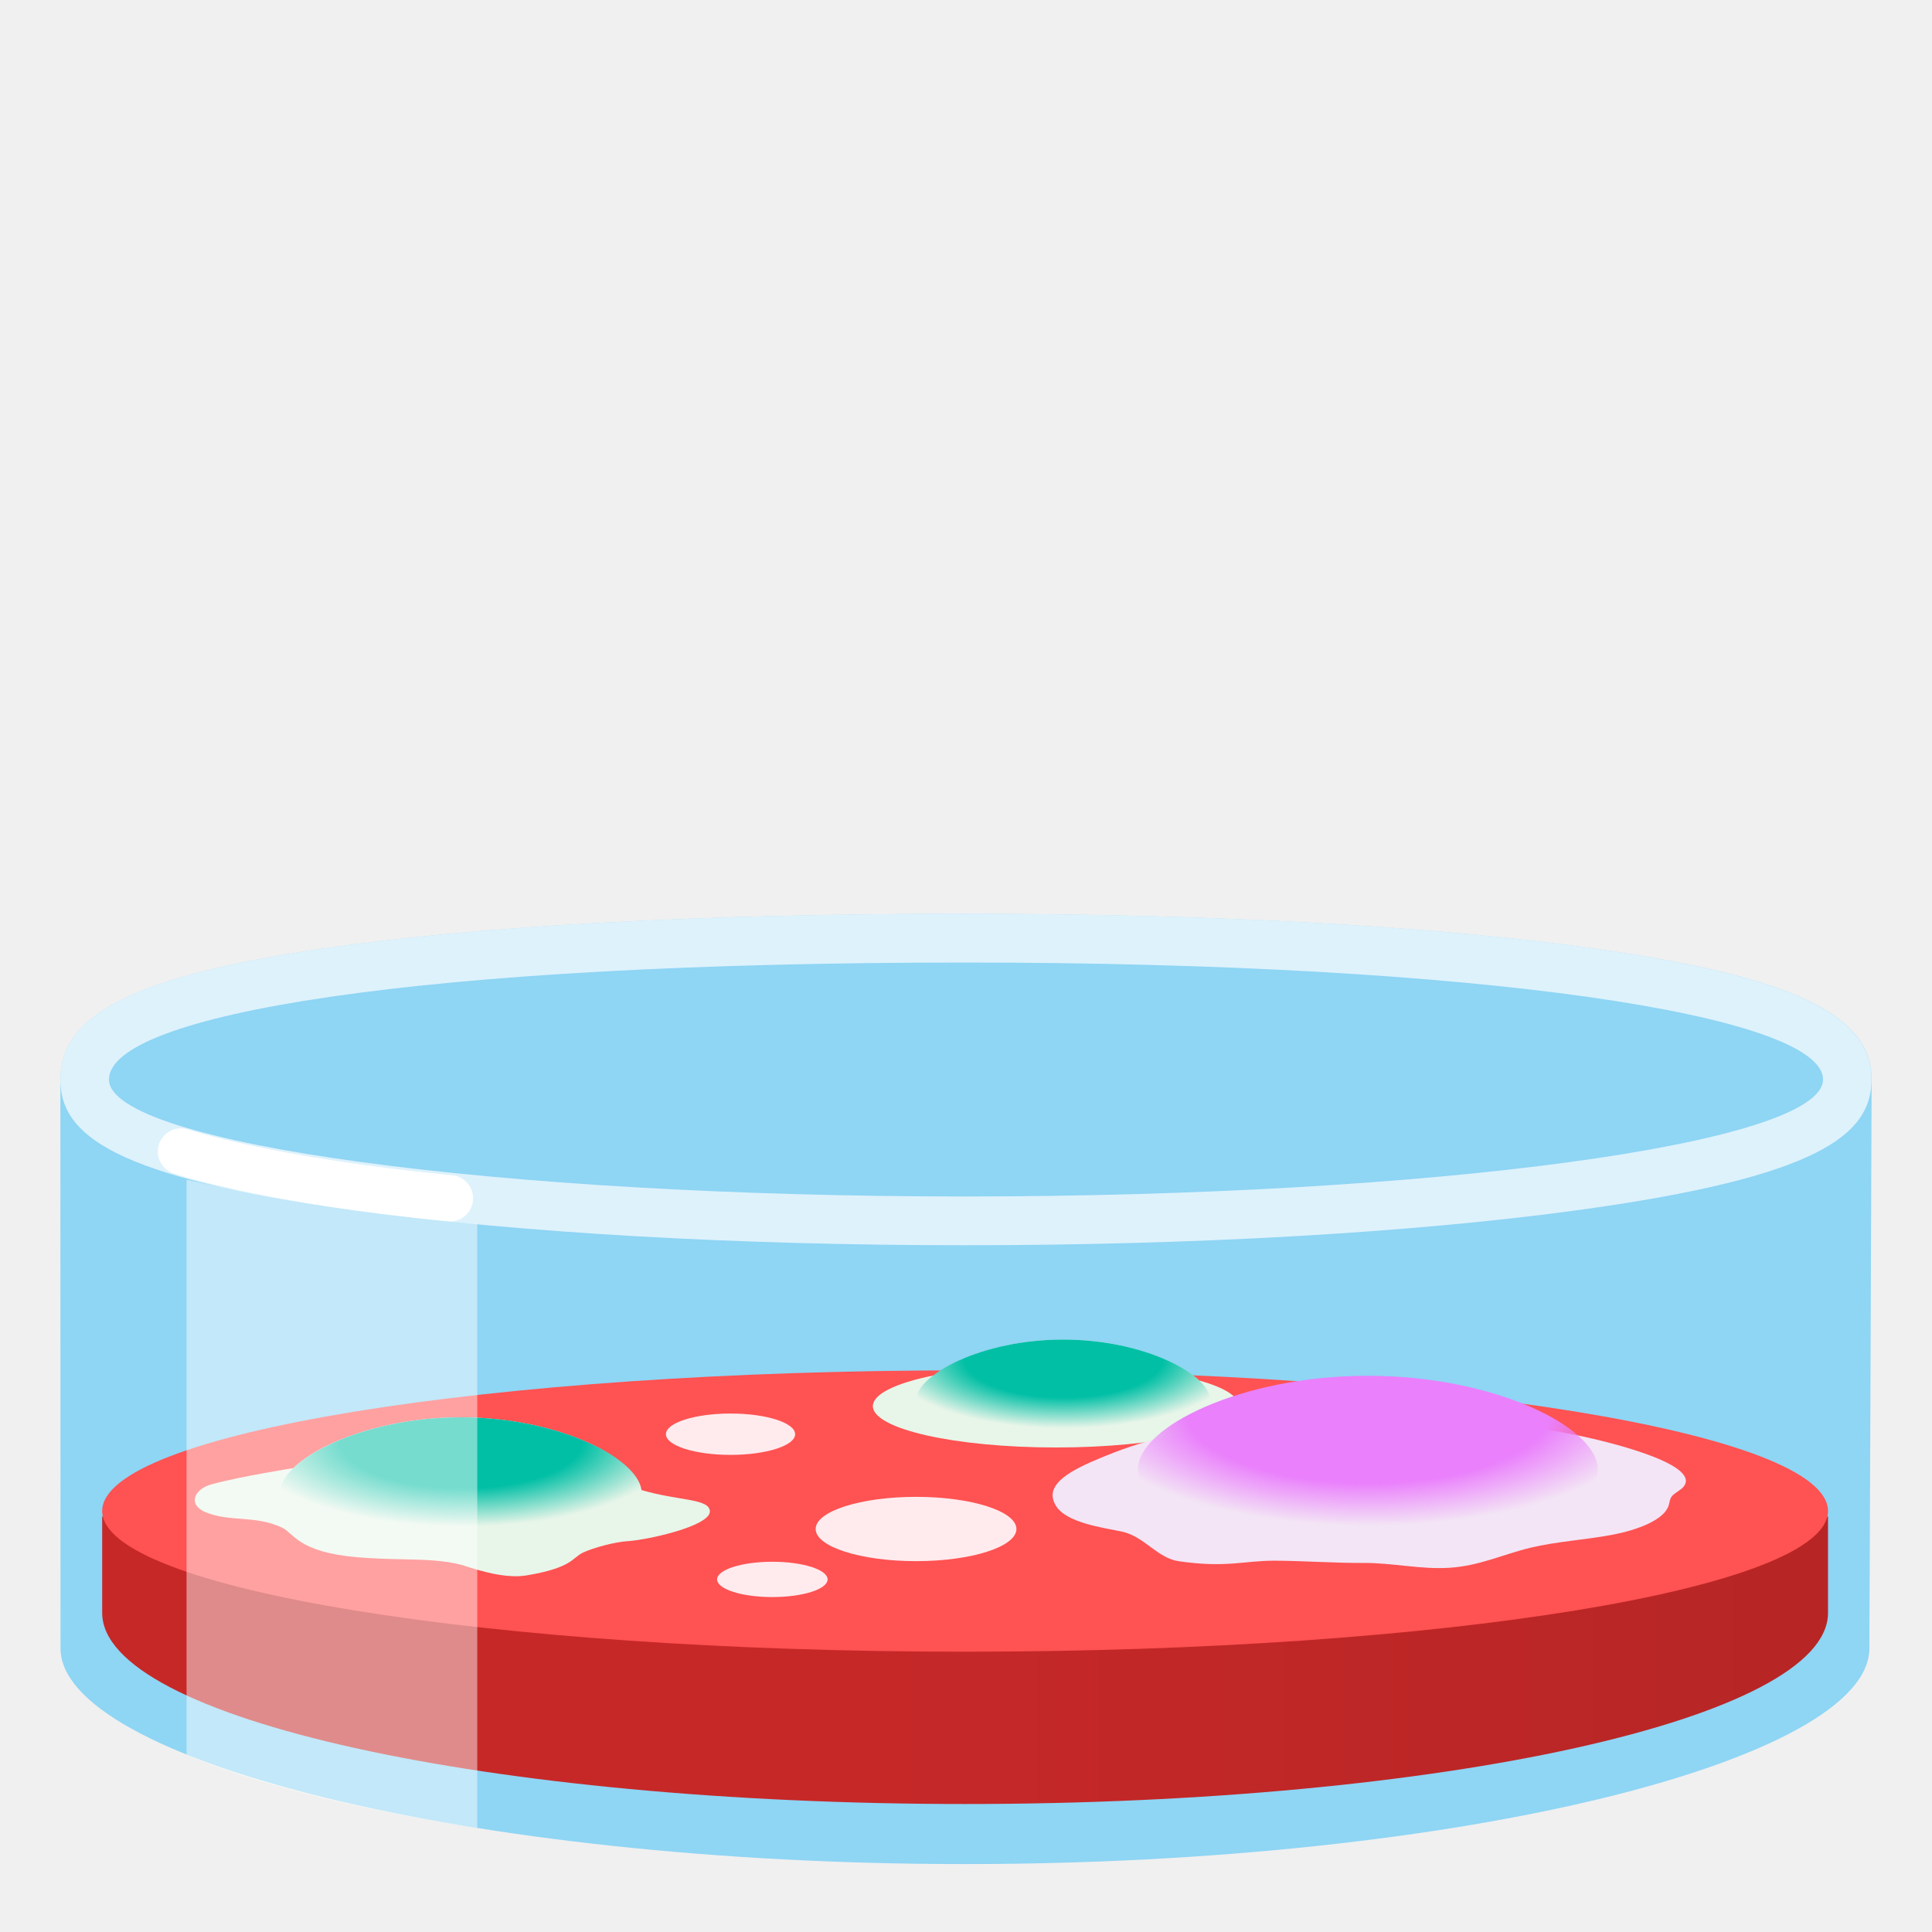
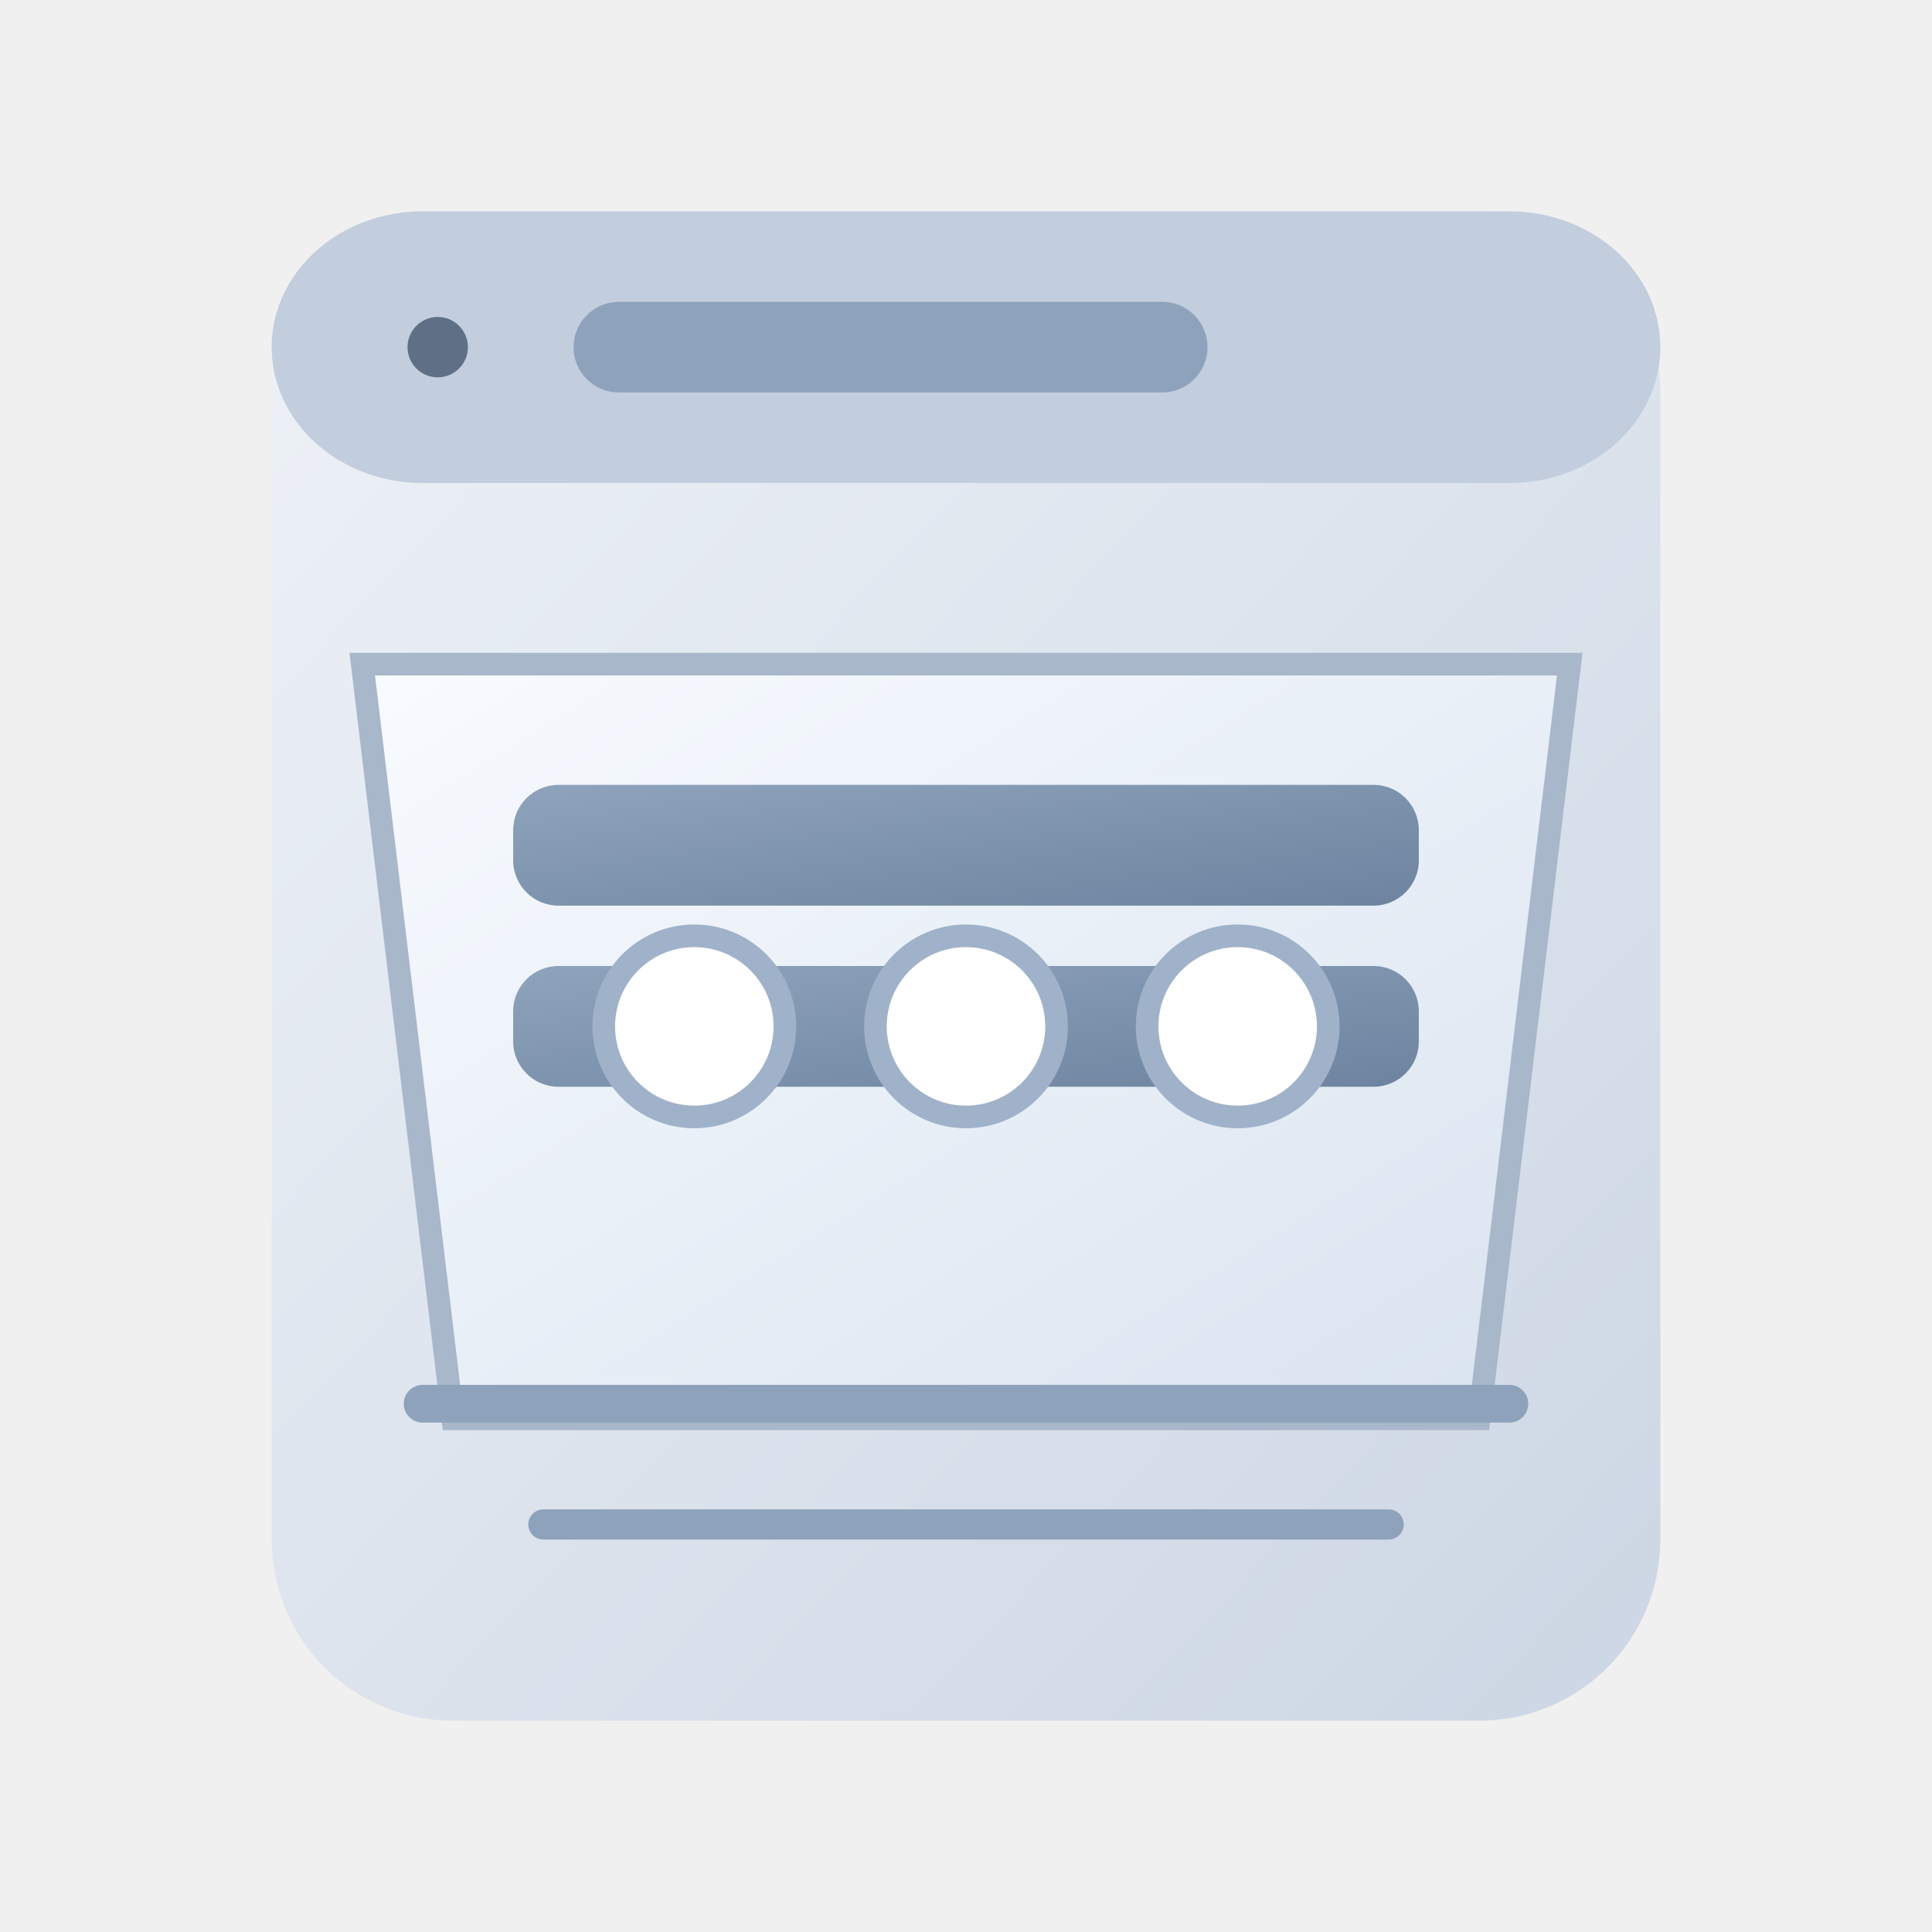
- <svg xmlns="http://www.w3.org/2000/svg" version="1.1" id="Layer_4" x="0px" y="0px" viewBox="0 0 128 128" style="enable-background:new 0 0 128 128;" xml:space="preserve">
-   <g>
-     <path style="opacity:0.6;fill:#4FC3F7;" d="M124,71.52c0-4.32-5.33-6.83-18.4-8.68c-10.53-1.48-25.32-2.3-41.66-2.3   c-17.48,0-32.19,0.8-42.52,2.3C9.05,64.65,4,67.17,4,71.52c0,0.13,0.01,37.69,0.01,37.69c0,7.33,26.83,14.29,59.92,14.29   c33.1,0,59.92-6.96,59.92-14.29C123.86,109.21,124,71.92,124,71.52z" />
-     <g style="opacity:0.7;">
-       <path style="fill:#FFFFFF;" d="M63.94,63.77c34.1,0,56.84,3.47,56.84,7.75s-25.97,7.75-56.84,7.75S7.22,75.8,7.22,71.52    S27.42,63.77,63.94,63.77 M63.94,60.54c-17.48,0-32.19,0.8-42.52,2.3C9.05,64.65,4,67.17,4,71.52c0,3.61,3.33,6.47,19.57,8.68    c10.91,1.48,25.25,2.3,40.36,2.3c15.13,0,29.48-0.82,40.42-2.3c16.3-2.21,19.64-5.07,19.64-8.68c0-4.32-5.33-6.83-18.4-8.68    C95.07,61.36,80.28,60.54,63.94,60.54L63.94,60.54z" />
-     </g>
-     <g>
-       <linearGradient id="SVGID_1_" gradientUnits="userSpaceOnUse" x1="58.437" y1="109.998" x2="148.641" y2="109.998">
-         <stop offset="0" style="stop-color:#C62828" />
-         <stop offset="1" style="stop-color:#B02424" />
-       </linearGradient>
-       <path style="fill:url(#SVGID_1_);" d="M121.11,100.47l0,6.39c0,6.99-25.6,12.66-57.17,12.66s-57.17-5.67-57.17-12.66l0-6.39    H121.11z" />
-     </g>
-     <ellipse style="fill:#FF5252;" cx="63.94" cy="100.11" rx="57.17" ry="9.32" />
-     <path style="fill:#E8F5E9;" d="M42.5,98.72c-0.27-2.11-5.51-4.82-11.97-4.82c-5.03,0-9.33,1.65-11.11,3.37c0,0-3.47,0.54-5.4,1.07   c-1.21,0.33-1.59,1.39-0.35,1.87c1.66,0.64,3.21,0.17,5,0.99c0.8,0.37,1.07,1.63,4.98,1.97c1.06,0.09,2.13,0.12,3.19,0.14   c1.25,0.03,2.53,0.05,3.75,0.37c0.48,0.13,2.63,0.96,4.26,0.7c3.04-0.5,3.05-1.16,3.76-1.51c0.68-0.33,2.18-0.72,2.93-0.76   c1.29-0.07,5.49-0.99,5.49-1.97C47.02,99.27,44.98,99.45,42.5,98.72z" />
-     <path style="fill:#E8F5E9;" d="M79.45,91.46c-1.47-1.39-4.94-2.71-9-2.71c-3.74,0-6.98,1.12-8.62,2.38c-2.45,0.5-4,1.22-4,2.03   c0,1.51,5.43,2.74,12.13,2.74s12.13-1.22,12.13-2.74C82.08,92.51,81.09,91.92,79.45,91.46z" />
-     <radialGradient id="SVGID_2_" cx="70.472" cy="92.716" r="11.755" gradientTransform="matrix(1 0 0 0.3944 0 53.4202)" gradientUnits="userSpaceOnUse">
-       <stop offset="0.559" style="stop-color:#00BFA5" />
-       <stop offset="1" style="stop-color:#00BFA5;stop-opacity:0" />
-     </radialGradient>
-     <path style="fill:url(#SVGID_2_);" d="M80.19,92.8c0,1.73-4.36,2.22-9.75,2.22s-9.75-0.49-9.75-2.22s4.36-4.05,9.75-4.05   S80.19,91.07,80.19,92.8z" />
-     <radialGradient id="SVGID_3_" cx="30.571" cy="100.457" r="14.461" gradientTransform="matrix(1 0 0 0.3944 0 55.8122)" gradientUnits="userSpaceOnUse">
-       <stop offset="0.555" style="stop-color:#00BFA5" />
-       <stop offset="1" style="stop-color:#00BFA5;stop-opacity:0" />
-     </radialGradient>
-     <path style="fill:url(#SVGID_3_);" d="M42.53,98.89c0,2.13-5.37,2.73-11.99,2.73s-11.99-0.6-11.99-2.73s5.37-4.99,11.99-4.99   S42.53,96.76,42.53,98.89z" />
-     <path style="fill:#F3E5F5;" d="M111.34,98.68c-0.2,0.16-0.45,0.29-0.58,0.46c-0.14,0.18-0.14,0.38-0.2,0.58   c-0.28,0.96-2.02,1.64-3.78,1.97c-1.76,0.33-3.67,0.44-5.38,0.85c-1.82,0.44-3.4,1.21-5.38,1.33c-1.9,0.12-3.75-0.33-5.66-0.32   c-1.95,0.01-3.91-0.14-5.88-0.15c-2.09-0.01-3.17,0.49-6.36,0.04c-1.47-0.21-2.29-1.65-3.8-1.97c-1.25-0.26-3.69-0.58-4.37-1.72   c-0.65-1.09,0.22-1.96,2.34-2.89c1.28-0.56,2.83-1.17,4.45-1.55c4.46-1.05,9.53-1.4,14.38-1.4c4.56,0,9.26,0.32,13.51,1.21   c2.07,0.43,8.53,2.01,6.76,3.53C111.37,98.65,111.35,98.66,111.34,98.68z" />
-     <radialGradient id="SVGID_4_" cx="92.622" cy="95.968" r="20.835" gradientTransform="matrix(0.9185 0 0 0.3707 5.5905 57.7962)" gradientUnits="userSpaceOnUse">
-       <stop offset="0.632" style="stop-color:#EA80FC" />
-       <stop offset="1" style="stop-color:#EA80FC;stop-opacity:0" />
-     </radialGradient>
-     <path style="fill:url(#SVGID_4_);" d="M105.85,97.33c0,2.77-6.82,5.01-15.23,5.01s-15.23-2.24-15.23-5.01s6.82-6.18,15.23-6.18   S105.85,94.57,105.85,97.33z" />
-     <path style="fill:none;stroke:#FFFFFF;stroke-width:3.067;stroke-linecap:round;stroke-miterlimit:10;" d="M11.99,76.29   c0,0,5.61,1.91,17.82,3.1" />
-     <ellipse style="fill:#FFEBEE;" cx="48.4" cy="95.02" rx="4.28" ry="1.37" />
-     <ellipse style="fill:#FFEBEE;" cx="51.17" cy="104.64" rx="3.66" ry="1.17" />
-     <ellipse style="fill:#FFEBEE;" cx="60.69" cy="101.3" rx="6.65" ry="2.13" />
-     <g style="opacity:0.46;">
-       <path style="fill:#FFFFFF;" d="M31.62,121.11c-13.72-2.13-19.26-4.87-19.26-4.87V78.15c0,0,8.79,2.09,19.26,2.94V121.11z" />
-     </g>
-   </g>
+ <svg xmlns="http://www.w3.org/2000/svg" viewBox="0 0 128 128" aria-hidden="true">
+   <defs>
+     <linearGradient id="dwBody" x1="0" x2="1" y1="0" y2="1">
+       <stop offset="0" stop-color="#eef2f7" />
+       <stop offset="1" stop-color="#ccd6e4" />
+     </linearGradient>
+     <linearGradient id="dwDoor" x1="0" x2="1" y1="0" y2="1">
+       <stop offset="0" stop-color="#f8fbff" />
+       <stop offset="1" stop-color="#d9e3ef" />
+     </linearGradient>
+     <linearGradient id="rack" x1="0" x2="1" y1="0" y2="1">
+       <stop offset="0" stop-color="#8fa3bc" />
+       <stop offset="1" stop-color="#6d839f" />
+     </linearGradient>
+   </defs>
+   <rect x="18" y="14" width="92" height="100" rx="12" fill="url(#dwBody)" />
+   <rect x="18" y="14" width="92" height="18" rx="10" fill="#c2cddd" />
+   <circle cx="29" cy="23" r="2" fill="#5e6f86" />
+   <rect x="38" y="20" width="42" height="6" rx="3" fill="#8ea2bb" />
+   <path d="M24 44h80l-6 50H30z" fill="url(#dwDoor)" stroke="#a8b7ca" stroke-width="1.5" />
+   <rect x="34" y="52" width="60" height="8" rx="3" fill="url(#rack)" />
+   <rect x="34" y="64" width="60" height="8" rx="3" fill="url(#rack)" />
+   <circle cx="46" cy="68" r="6" fill="#ffffff" stroke="#9fb2c9" stroke-width="1.5" />
+   <circle cx="64" cy="68" r="6" fill="#ffffff" stroke="#9fb2c9" stroke-width="1.5" />
+   <circle cx="82" cy="68" r="6" fill="#ffffff" stroke="#9fb2c9" stroke-width="1.5" />
+   <path d="M28 93h72" stroke="#8ea2bb" stroke-width="2.5" stroke-linecap="round" />
+   <path d="M36 101h56" stroke="#8ea2bb" stroke-width="2" stroke-linecap="round" />
</svg>
